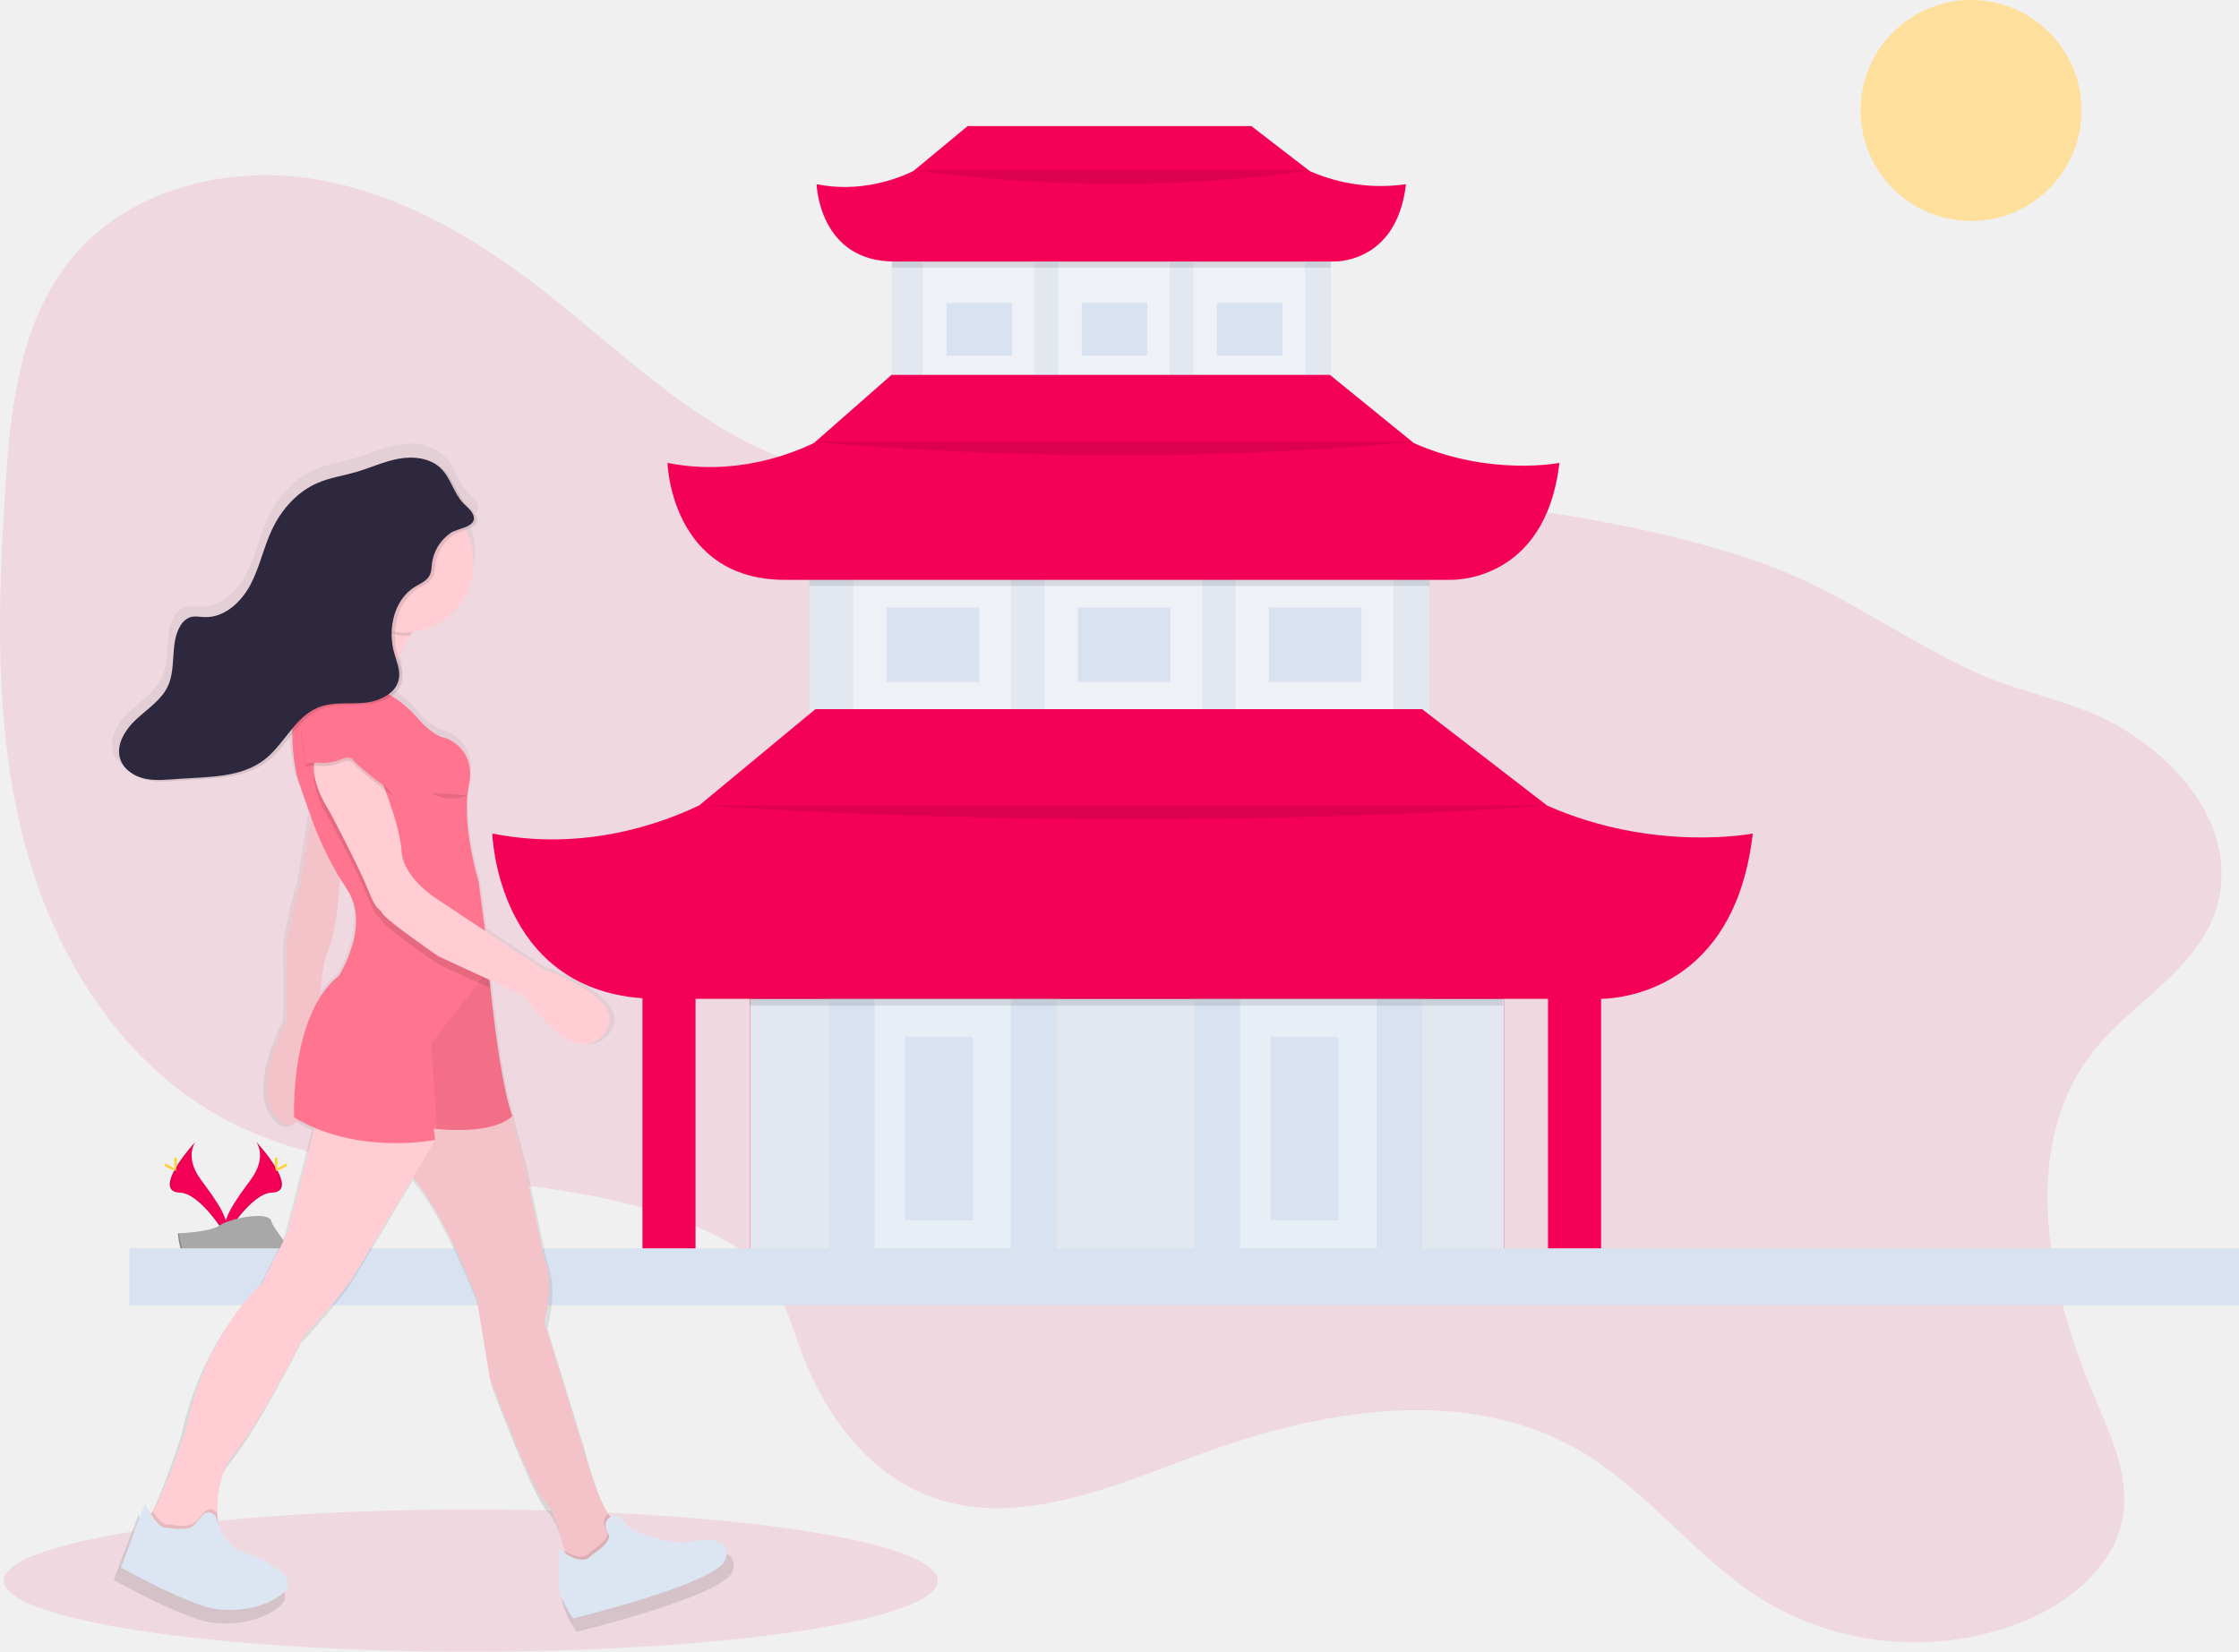
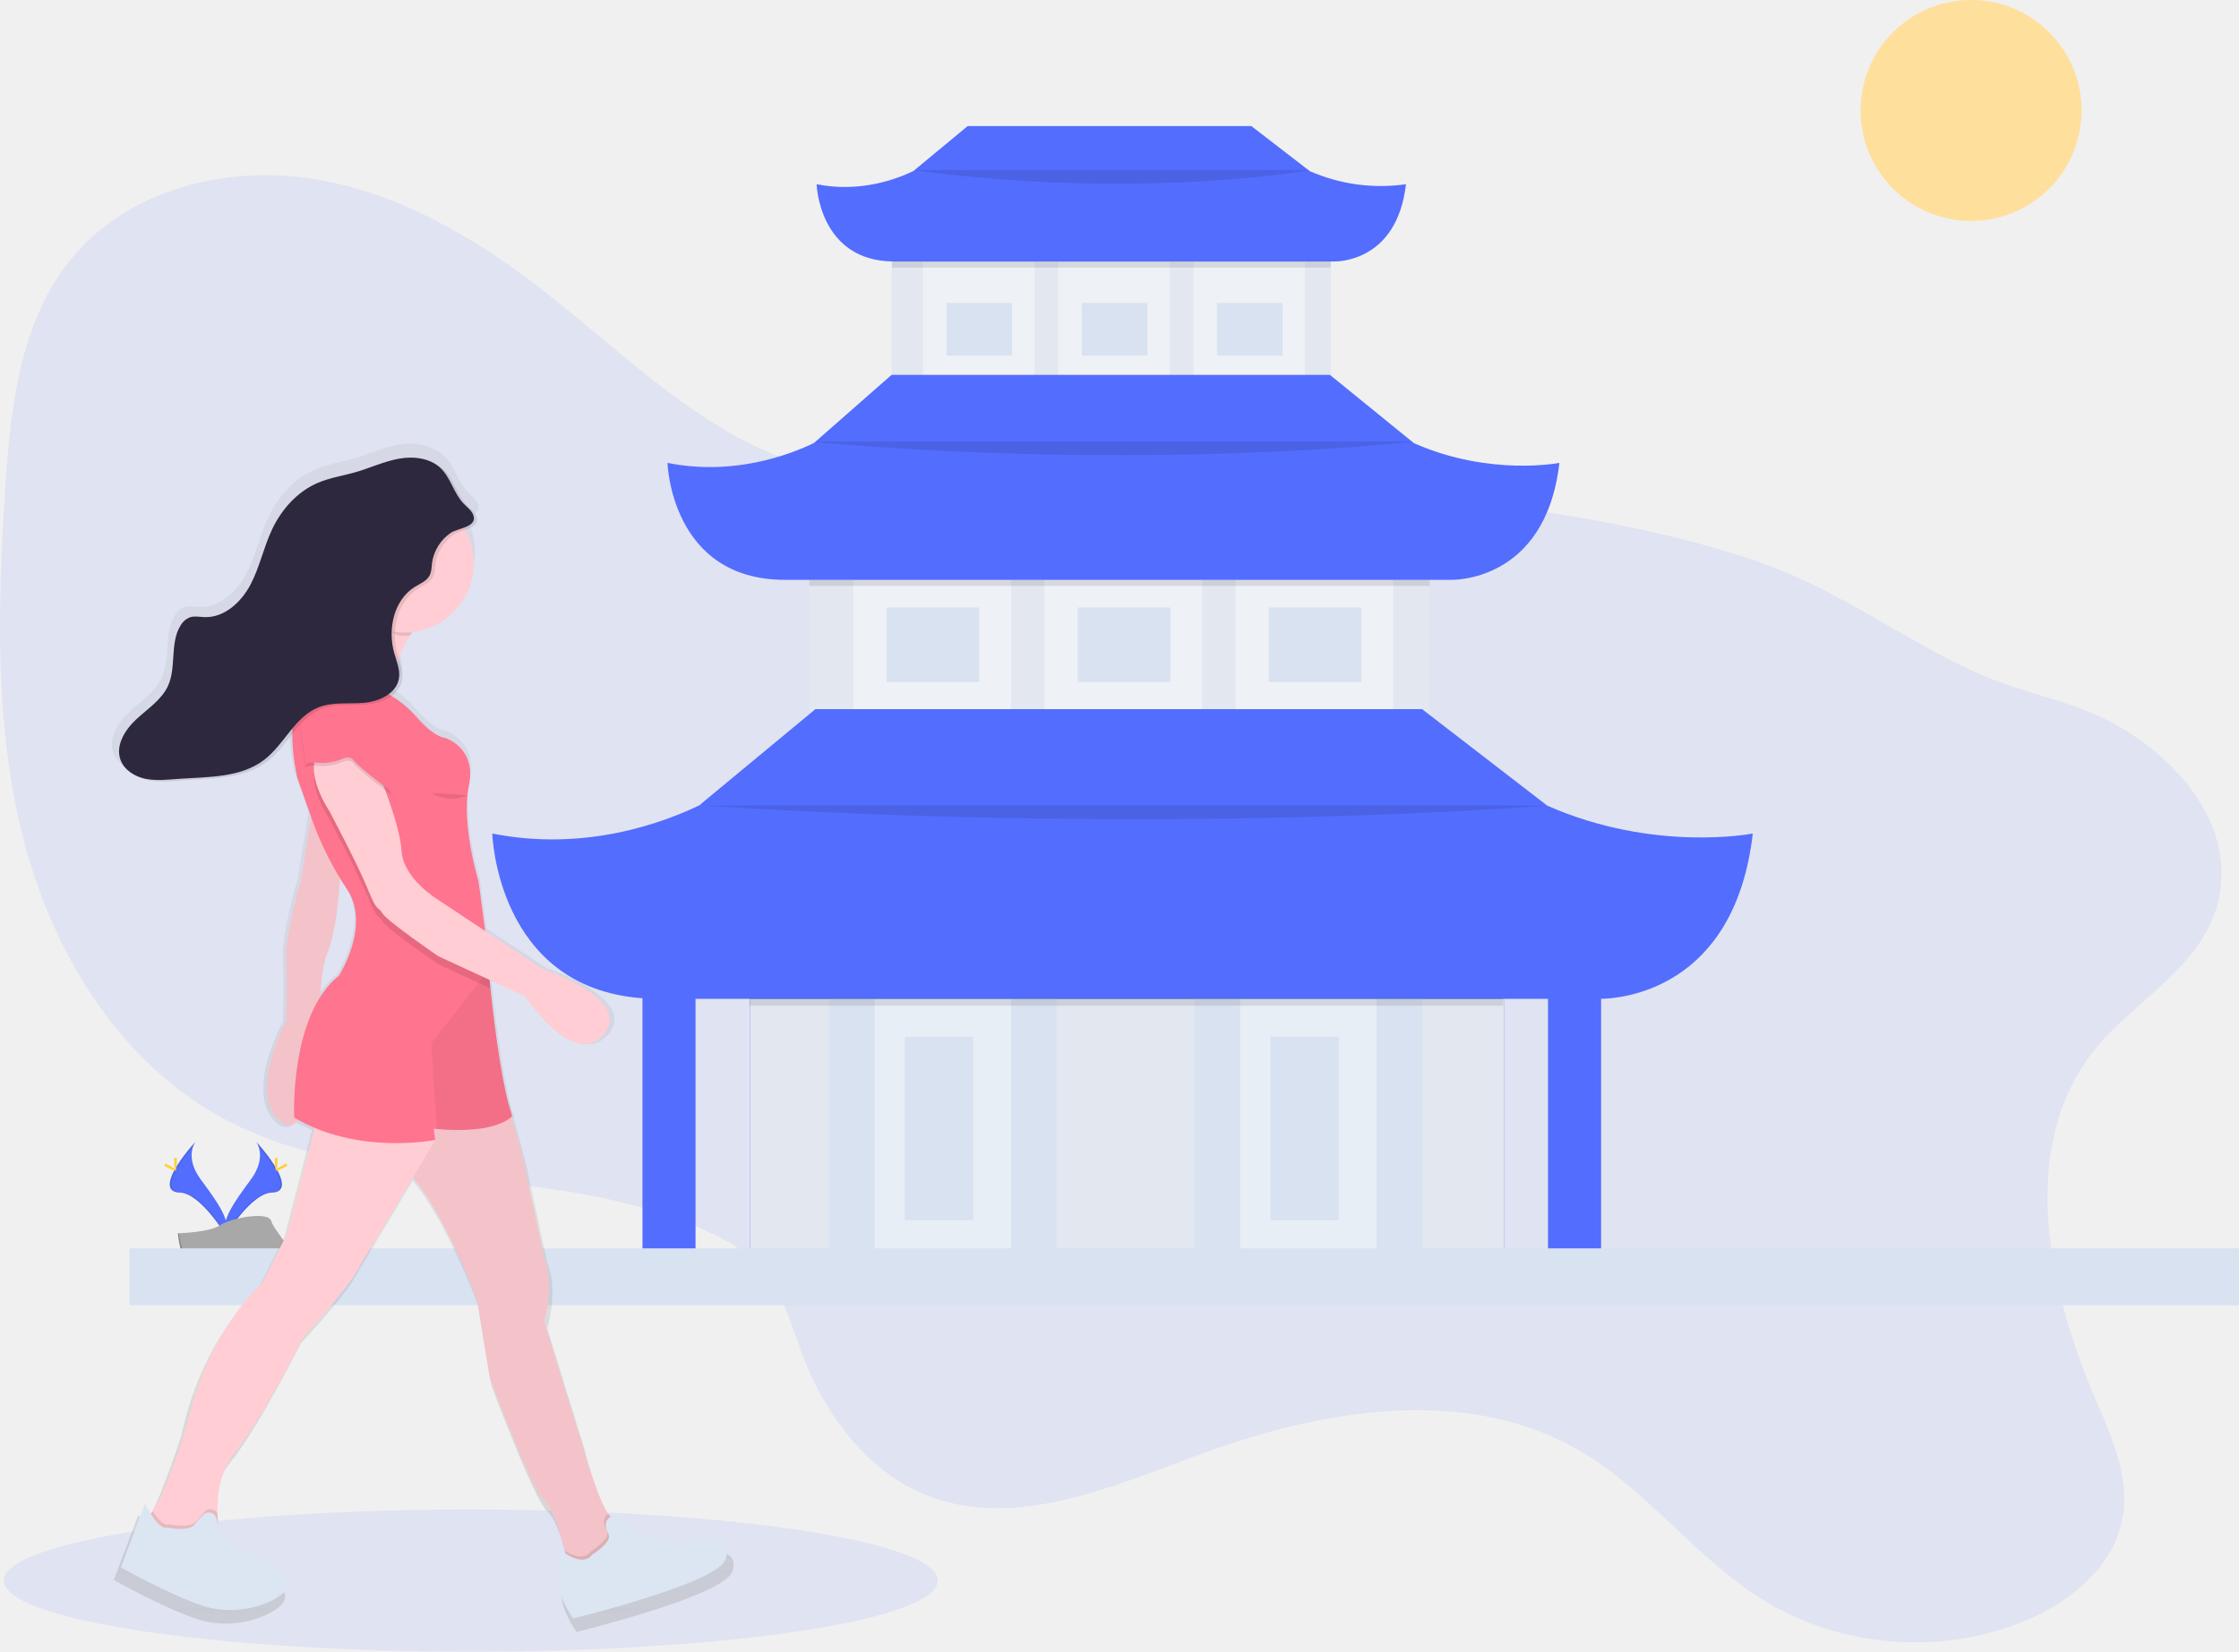
<svg xmlns="http://www.w3.org/2000/svg" id="39250477-e5d6-4a3d-8b5f-50e75f57531b" data-name="Layer 1" width="1008" height="743.76" viewBox="0 0 1008 743.76">
  <defs>
    <linearGradient id="b7965858-f73b-4e75-8367-ace6debc8168" x1="1327.64" y1="813.14" x2="1327.64" y2="277.83" gradientTransform="matrix(-1, 0, 0, 1, 1614, 0)" gradientUnits="userSpaceOnUse">
      <stop offset="0" stop-color="gray" stop-opacity="0.25" />
      <stop offset="0.54" stop-color="gray" stop-opacity="0.12" />
      <stop offset="1" stop-color="gray" stop-opacity="0.1" />
    </linearGradient>
  </defs>
-   <path d="M1038.55,551.39c-34,43.17-20.77,106.25.81,156.76,7.22,16.91,15.4,34.81,12.35,52.94-3.73,22.18-23.52,38.4-44.3,47-37.88,15.67-83.22,11.93-118-9.72-30.08-18.71-51.63-49.15-82.22-67-51.2-29.89-116.38-18.6-172,2-39.34,14.57-82.34,33.51-121.43,18.29-27.5-10.71-46.51-36.79-56.87-64.43-5-13.34-8.63-27.79-18.18-38.37-5.68-6.29-13.09-10.75-20.68-14.51-69.31-34.37-156.85-16-224.17-54.08-45.47-25.74-74.57-74.3-87.46-124.93S95,351.58,98.27,299.44c2.33-37.06,6.5-76.62,30.18-105.22,25-30.26,68-41.51,106.89-35.76s74.07,26.25,105.06,50.39c38.72,30.17,74.64,67.74,122.18,80C495,297.14,529,292.58,562.41,291c55.83-2.64,111.68,3.23,167.19,9.64,53.15,6.14,106.68,12.91,157.32,30.2,35.83,12.24,64.56,34.45,98.39,50,22.05,10.11,46.1,12.91,67,25.79,25.72,15.87,49.3,43.47,42.71,75.77C1088.75,513.08,1056.57,528.48,1038.55,551.39Z" transform="translate(-96 -78.12)" fill="#f50057" opacity="0.1" />
-   <ellipse cx="211.95" cy="711.75" rx="210.22" ry="32.01" fill="#f50057" opacity="0.1" />
+   <path d="M1038.55,551.39c-34,43.17-20.77,106.25.81,156.76,7.22,16.91,15.4,34.81,12.35,52.94-3.73,22.18-23.52,38.4-44.3,47-37.88,15.67-83.22,11.93-118-9.72-30.08-18.71-51.63-49.15-82.22-67-51.2-29.89-116.38-18.6-172,2-39.34,14.57-82.34,33.51-121.43,18.29-27.5-10.71-46.51-36.79-56.87-64.43-5-13.34-8.63-27.79-18.18-38.37-5.68-6.29-13.09-10.75-20.68-14.51-69.31-34.37-156.85-16-224.17-54.08-45.47-25.74-74.57-74.3-87.46-124.93S95,351.58,98.27,299.44c2.33-37.06,6.5-76.62,30.18-105.22,25-30.26,68-41.51,106.89-35.76s74.07,26.25,105.06,50.39c38.72,30.17,74.64,67.74,122.18,80C495,297.14,529,292.58,562.41,291c55.83-2.64,111.68,3.23,167.19,9.64,53.15,6.14,106.68,12.91,157.32,30.2,35.83,12.24,64.56,34.45,98.39,50,22.05,10.11,46.1,12.91,67,25.79,25.72,15.87,49.3,43.47,42.71,75.77C1088.75,513.08,1056.57,528.48,1038.55,551.39Z" transform="translate(-96 -78.12)" fill="#536DFE" opacity="0.1" />
+   <ellipse cx="211.95" cy="711.75" rx="210.22" ry="32.01" fill="#536DFE" opacity="0.1" />
  <circle cx="887.38" cy="49.74" r="49.74" fill="#ffdf9c" />
-   <path d="M211.33,592.24s5.17,6.76-2.38,17S195.17,628,197.68,634.37c0,0,11.39-18.94,20.67-19.21S221.53,603.63,211.33,592.24Z" transform="translate(-96 -78.12)" fill="#f50057" />
+   <path d="M211.33,592.24s5.17,6.76-2.38,17S195.17,628,197.68,634.37c0,0,11.39-18.94,20.67-19.21S221.53,603.63,211.33,592.24Z" transform="translate(-96 -78.12)" fill="#536DFE" />
  <path d="M211.33,592.24a8.37,8.37,0,0,1,1.06,2.12c9,10.63,13.87,20.55,5.17,20.8-8.1.23-17.82,14.72-20.15,18.38a7.85,7.85,0,0,0,.28.83s11.39-18.94,20.67-19.21S221.53,603.63,211.33,592.24Z" transform="translate(-96 -78.12)" opacity="0.1" />
  <path d="M220.93,600.85c0,2.38-.27,4.31-.6,4.31s-.6-1.93-.6-4.31.33-1.26.66-1.26S220.93,598.47,220.93,600.85Z" transform="translate(-96 -78.12)" fill="#ffd037" />
  <path d="M224.23,603.69c-2.09,1.14-3.91,1.83-4.07,1.54s1.41-1.45,3.5-2.58,1.26-.31,1.42,0S226.32,602.55,224.23,603.69Z" transform="translate(-96 -78.12)" fill="#ffd037" />
-   <path d="M184,592.24s-5.17,6.76,2.38,17S200.2,628,197.68,634.37c0,0-11.39-18.94-20.67-19.21S173.84,603.63,184,592.24Z" transform="translate(-96 -78.12)" fill="#f50057" />
+   <path d="M184,592.24s-5.17,6.76,2.38,17S200.2,628,197.68,634.37c0,0-11.39-18.94-20.67-19.21S173.84,603.63,184,592.24Z" transform="translate(-96 -78.12)" fill="#536DFE" />
  <path d="M184,592.24a8.37,8.37,0,0,0-1.06,2.12c-9,10.63-13.87,20.55-5.17,20.8,8.1.23,17.82,14.72,20.15,18.38a7.85,7.85,0,0,1-.28.83S186.29,615.42,177,615.16,173.84,603.63,184,592.24Z" transform="translate(-96 -78.12)" opacity="0.1" />
  <path d="M174.43,600.85c0,2.38.27,4.31.6,4.31s.6-1.93.6-4.31-.33-1.26-.66-1.26S174.43,598.47,174.43,600.85Z" transform="translate(-96 -78.12)" fill="#ffd037" />
  <path d="M171.14,603.69c2.09,1.14,3.91,1.83,4.07,1.54s-1.41-1.45-3.5-2.58-1.26-.31-1.42,0S169,602.55,171.14,603.69Z" transform="translate(-96 -78.12)" fill="#ffd037" />
  <path d="M176.08,633.48s14.45-.44,18.8-3.55,22.22-6.8,23.3-1.83,21.71,24.73,5.4,24.86-37.89-2.54-42.24-5.19S176.08,633.48,176.08,633.48Z" transform="translate(-96 -78.12)" fill="#a8a8a8" />
  <path d="M223.87,651.24c-16.31.13-37.89-2.54-42.24-5.19-3.31-2-4.63-9.25-5.07-12.59l-.48,0s.91,11.65,5.26,14.3,25.93,5.32,42.24,5.19c4.71,0,6.33-1.71,6.24-4.19C229.17,650.27,227.37,651.21,223.87,651.24Z" transform="translate(-96 -78.12)" opacity="0.2" />
  <rect x="401.48" y="115.52" width="197.63" height="66.68" fill="#e2e7f0" />
  <rect x="415.5" y="118.08" width="50.25" height="61.37" fill="#fff" opacity="0.4" />
  <rect x="426.13" y="136.44" width="29.48" height="23.68" fill="#d8e2f0" />
  <rect x="476.38" y="118.08" width="50.25" height="61.37" fill="#fff" opacity="0.4" />
  <rect x="487.01" y="136.44" width="29.48" height="23.68" fill="#d8e2f0" />
  <rect x="537.26" y="118.08" width="50.25" height="61.37" fill="#fff" opacity="0.4" />
  <rect x="547.89" y="136.44" width="29.48" height="23.68" fill="#d8e2f0" />
  <path d="M695.12,193.64v5H498.6l-1.11,0v-5Z" transform="translate(-96 -78.12)" opacity="0.1" />
-   <path d="M685.67,155.18l-26.31-20.29H531.64L507.38,155h.13c-7.73,3.77-24.31,10-43.87,6.07,0,0,1,34.8,35,34.8H696.4s28.42,1.28,32.57-34.8A79.42,79.42,0,0,1,685.67,155.18Z" transform="translate(-96 -78.12)" fill="#f50057" />
+   <path d="M685.67,155.18l-26.31-20.29H531.64L507.38,155h.13c-7.73,3.77-24.31,10-43.87,6.07,0,0,1,34.8,35,34.8H696.4s28.42,1.28,32.57-34.8A79.42,79.42,0,0,1,685.67,155.18Z" transform="translate(-96 -78.12)" fill="#536DFE" />
  <rect x="364.35" y="251.74" width="279.3" height="94.24" fill="#e2e7f0" />
  <rect x="384.15" y="247.64" width="71.02" height="86.73" fill="#fff" opacity="0.4" />
  <rect x="399.17" y="273.59" width="41.66" height="33.46" fill="#d8e2f0" />
  <rect x="470.19" y="247.64" width="71.02" height="86.73" fill="#fff" opacity="0.4" />
  <rect x="485.22" y="273.59" width="41.66" height="33.46" fill="#d8e2f0" />
  <rect x="556.24" y="247.64" width="71.02" height="86.73" fill="#fff" opacity="0.4" />
  <rect x="571.26" y="273.59" width="41.66" height="33.46" fill="#d8e2f0" />
-   <rect x="337.71" y="449.77" width="339.39" height="118.82" fill="#f50057" />
+   <rect x="337.71" y="449.77" width="339.39" height="118.82" fill="#536DFE" />
  <rect x="337.71" y="449.77" width="339.39" height="118.82" fill="#e2e7f0" />
  <rect x="373.22" y="449.77" width="102.43" height="116.09" fill="#d8e2f0" />
  <rect x="393.71" y="449.77" width="61.46" height="116.09" fill="#fff" opacity="0.4" />
  <rect x="407.37" y="466.85" width="30.73" height="82.63" fill="#d8e2f0" />
  <rect x="537.8" y="449.77" width="102.43" height="116.09" fill="#d8e2f0" />
  <rect x="558.29" y="449.77" width="61.46" height="116.09" fill="#fff" opacity="0.4" />
  <rect x="571.94" y="466.85" width="30.73" height="82.63" fill="#d8e2f0" />
-   <path d="M816.81,641.25V527.9c9-.15,60.2-4.12,68.29-74.44,0,0-44.31,8.74-92.53-12.56l-56.34-43.44H463.08l-51.9,43h.28c-16.53,8.06-52,21.34-93.83,13,0,0,1.92,69.45,67.61,74.17V641.25m0,0H816.81m-23.9,0H409.13m0,0V527.89H792.91V641.25" transform="translate(-96 -78.12)" fill="#f50057" />
+   <path d="M816.81,641.25V527.9c9-.15,60.2-4.12,68.29-74.44,0,0-44.31,8.74-92.53-12.56l-56.34-43.44H463.08l-51.9,43h.28c-16.53,8.06-52,21.34-93.83,13,0,0,1.92,69.45,67.61,74.17V641.25m0,0H816.81m-23.9,0H409.13m0,0V527.89H792.91V641.25" transform="translate(-96 -78.12)" fill="#536DFE" />
  <rect x="364.35" y="251.74" width="279.3" height="12.1" opacity="0.1" />
-   <path d="M732.56,277.68l-37.81-30.74H497.37L462.7,277.38h.2c-11.7,5.71-36.78,15.1-66.39,9.18,0,0,1.45,52.67,52.91,52.67H748.75s43,1.93,49.29-52.67C798,286.56,766.68,292.75,732.56,277.68Z" transform="translate(-96 -78.12)" fill="#f50057" />
+   <path d="M732.56,277.68l-37.81-30.74H497.37L462.7,277.38h.2c-11.7,5.71-36.78,15.1-66.39,9.18,0,0,1.45,52.67,52.91,52.67H748.75s43,1.93,49.29-52.67C798,286.56,766.68,292.75,732.56,277.68Z" transform="translate(-96 -78.12)" fill="#536DFE" />
  <rect x="337.37" y="449.43" width="339.39" height="3.45" opacity="0.1" />
  <path d="M411.52,440.83H792.57S628,454.65,411.52,440.83Z" transform="translate(-96 -78.12)" opacity="0.1" />
  <path d="M460,276.93H732.48S614.8,290.76,460,276.93Z" transform="translate(-96 -78.12)" opacity="0.1" />
  <path d="M507.12,154.7H686S608.77,168.53,507.12,154.7Z" transform="translate(-96 -78.12)" opacity="0.1" />
  <rect x="58.29" y="562.14" width="949.71" height="25.61" fill="#d8e2f0" />
  <path d="M228.52,425.54l6.37,18.12L230,474.08s-7.39,24.27-6.65,36,0,27.95,0,27.95-17.74,32.36-3,45.6c3.43,3.07,6.31,2.46,8.7-.3a76.24,76.24,0,0,0,7.41,3.6l-12.41,48.19-11.82,23.54S187.14,680,177.53,724.88c0,0-9.58,29.89-15.69,38.81a12.2,12.2,0,0,1-.91,1.2,50.35,50.35,0,0,1-2.62-4.71L147.23,789.6s22.17,12.5,37.69,17.65,33.26-.74,38.43-7.35-10.35-14-21.43-18.39c-5.38-2.14-8.31-7.22-9.92-11.89-.14-1.44-.26-3.06-.31-4.81-.24-8.35,1-19.62,8-28.17C212.27,721.2,231.48,683,231.48,683s19.21-20.59,23.65-28.68l26.61-44.42C296.5,626.58,311.29,666,311.29,666l5.91,36s19.21,51.48,25.13,56.63c.17.14.33.31.49.47l.15.16.35.41.14.18c.15.19.31.4.46.61l.11.16.36.54.17.27.31.53.15.25.42.78.15.29.29.58.17.34.3.64.12.27.39.9.15.35.26.65.14.36.33.85.08.21.34.93.12.35.26.74.11.31.34,1,0,.14.29.92.1.31.26.84.06.21.31,1,.06.21.23.82.08.3.21.78.06.22.24.88.11.43.11.43.13.52,0,.14c.17.68.33,1.32.47,1.9l.17.74.08.35,0,.09a27.39,27.39,0,0,1-3.09-2.38,84.06,84.06,0,0,1,0,14.71c-.74,7.35,6.65,17.65,6.65,17.65s66.51-16.18,70.2-27.21-11.82-9.56-16.26-8.09S383,774.89,380,769.74a14.22,14.22,0,0,0-2-2.63,4.21,4.21,0,0,0-5.13-.85l-.17-.18-.2-.23-.13-.16-.24-.31,0,0c-.16-.22-.32-.46-.49-.71l-.18-.27q-.44-.7-.9-1.51l-.06-.1c-4.72-8.61-9.79-26.17-11-30.35l0-.09-.1-.34,0-.13,0-.09,0-.17v-.08l-17-55.16c5.17-19.86,0-29.42,0-29.42l-9.61-44.86-5.42-20.32c.17-.17.25-.28.25-.28-4.42-12.36-7.89-38.58-10-58.84q-.21-2-.4-3.86l16.36,7.54s22.17,33.83,36.21,17.65-28.08-30.16-28.08-30.16L315,496.18l-.06-.77-3-22.06s-8.13-26.48-4.43-44.13c3.15-15-7.11-20.46-10.22-21.74a9.88,9.88,0,0,0-1.5-.44c-4.05-1-8.57-5.08-12.41-9.5A48.66,48.66,0,0,0,272,387.86a11.32,11.32,0,0,0,4.83-7.16c.62-3.39-.55-6.76-1.59-10.09a90.14,90.14,0,0,1,5.23-10.72h.12q.46-.79.9-1.49a32,32,0,0,0,28.36-31.77,31.72,31.72,0,0,0-4-15.43c3.31-1.15,6.49-2.6,5.29-6-.81-2.3-3-3.8-4.65-5.57-4.45-4.68-5.81-11.71-10.47-16.19a15.92,15.92,0,0,0-4.61-3.05c-4.73-2.68-10.79-3-16.26-2-6.77,1.24-13.08,4.22-19.68,6.14-5.81,1.68-11.89,2.55-17.46,4.92-9.5,4-16.81,12.26-21.2,21.57-3.88,8.23-5.68,17.34-9.92,25.39s-12,15.3-21.15,15c-2.36-.08-4.8-.65-7,.17a8.56,8.56,0,0,0-4.08,3.72c-5,8.16-1.79,19.15-5.77,27.85-3,6.47-9.35,10.56-14.59,15.41s-9.74,12.08-7.27,18.76a13.67,13.67,0,0,0,7.57,7.42,19.23,19.23,0,0,0,5.53,2c5,1,10.09.4,15.14,0,13.67-1,28.61-.45,39.46-8.77,4.47-3.43,7.91-8.16,11.49-12.63A94.41,94.41,0,0,0,228.52,425.54Zm19.68,46.25c1.11,1.83,2.24,3.65,3.41,5.45,10.86,16.68-3.87,39.5-3.87,39.5a40,40,0,0,0-8.55,9.72c.19-7,1-15,3.38-20.75C246.24,496.81,247.68,480.48,248.2,471.79Z" transform="translate(-96 -78.12)" fill="url(#b7965858-f73b-4e75-8367-ace6debc8168)" />
  <path d="M237.09,439.82l-5.77,35.92s-7.22,23.71-6.5,35.2,0,27.3,0,27.3-17.32,31.61-2.89,44.54,18.77-40.95,18.77-40.95-2.17-23,2.89-35.2,5.77-38.79,5.77-38.79Z" transform="translate(-96 -78.12)" fill="#ffcdd3" />
  <path d="M237.09,439.82l-5.77,35.92s-7.22,23.71-6.5,35.2,0,27.3,0,27.3-17.32,31.61-2.89,44.54,18.77-40.95,18.77-40.95-2.17-23,2.89-35.2,5.77-38.79,5.77-38.79Z" transform="translate(-96 -78.12)" opacity="0.05" />
  <path d="M321.66,563.34l10,37.4L341,644.56s5.05,9.34,0,28.73l16.6,53.88s9.38,34.48,15.16,35.2-5.77,27.3-5.77,27.3l-15.88-9.34S346.8,758.78,341,753.75s-24.54-55.31-24.54-55.31l-5.77-35.2s-18-48.13-33.92-59.62-20.93-30.17-20.93-30.17Z" transform="translate(-96 -78.12)" fill="#ffcdd3" />
  <path d="M255.85,573.44s5.05,18.68,20.93,30.17,33.92,59.62,33.92,59.62l5.77,35.2s18.77,50.29,24.54,55.31c4.24,3.69,7.7,16.29,9.24,22.72.56,2.33.87,3.86.87,3.86L367,789.67s11.55-26.58,5.77-27.3c-.9-.11-1.88-1-2.9-2.51-5.56-8.06-12.26-32.69-12.26-32.69L341,673.29c5.05-19.4,0-28.73,0-28.73l-9.38-43.82-10-37.4Z" transform="translate(-96 -78.12)" opacity="0.05" />
  <path d="M163.46,760.21l5.77,13.65,26-2.87a59.67,59.67,0,0,1-1.33-11.28c-.23-8.15,1-19.16,7.82-27.51,12.27-15.09,31-52.44,31-52.44s18.77-20.11,23.1-28L292,591.42,290.86,586l9.74-9H240l-14.44,56L214,656s-24.54,20.83-33.92,64.65c0,0-9.36,29.19-15.32,37.91A10.48,10.48,0,0,1,163.46,760.21Z" transform="translate(-96 -78.12)" fill="#ffcdd3" />
  <path d="M350.26,776.47c.56,2.33.87,3.86.87,3.86L367,789.67s11.55-26.58,5.77-27.3c-.9-.11-1.88-1-2.9-2.51a4,4,0,0,0-1.85,4.48,11.1,11.1,0,0,0,1.14,3.07c2.17,3.59-7.22,9.34-7.22,9.34C358.8,780.78,353.66,778.65,350.26,776.47Z" transform="translate(-96 -78.12)" opacity="0.1" />
  <path d="M368.76,765.76A4.19,4.19,0,0,1,375.9,762a13.89,13.89,0,0,1,1.94,2.57c2.89,5,24.54,9.34,28.87,7.9s19.49-2.87,15.88,7.9S354,806.91,354,806.91s-7.22-10.06-6.5-17.24a82.1,82.1,0,0,0,0-14.37s10.11,9.34,15.16,2.87c0,0,9.38-5.75,7.22-9.34A11.1,11.1,0,0,1,368.76,765.76Z" transform="translate(-96 -78.12)" fill="#dce6f2" />
  <path d="M163.46,760.21l5.77,13.65,26-2.87a59.67,59.67,0,0,1-1.33-11.28,3.56,3.56,0,0,0-5.8-.83c-1.34,1.44-2.7,3-3.7,4.2-2.89,3.59-12.27,1.44-12.27,1.44-2.43.8-5.32-2.69-7.38-5.91A10.48,10.48,0,0,1,163.46,760.21Z" transform="translate(-96 -78.12)" opacity="0.1" />
  <path d="M187.38,760.32a3.55,3.55,0,0,1,6,1.49c1.31,5.11,4.19,11.71,10.47,14.21,10.83,4.31,26,11.49,20.93,18s-22.38,12.21-37.53,7.18-36.81-17.24-36.81-17.24l10.83-28.73S167.07,767.4,171.4,766c0,0,9.38,2.16,12.27-1.44C184.68,763.27,186,761.76,187.38,760.32Z" transform="translate(-96 -78.12)" fill="#dce6f2" />
  <path d="M285.45,356.49s-17.32,23.71-13,40.23-34.65-10.78-34.65-10.78,20.21-18,16.6-47.41Z" transform="translate(-96 -78.12)" fill="#ffcdd3" />
  <path d="M228.43,581.34c28.87,17.24,63.52,10.06,63.52,10.06l-.72-5,1.5.14c27.59,2.43,33.87-5.89,33.87-5.89-4.32-12.08-7.7-37.68-9.81-57.47-.3-2.84-.58-5.57-.83-8.12-.57-5.77-1-10.62-1.27-13.91-.24-2.89-.36-4.55-.36-4.55L311.43,475s-7.94-25.86-4.33-43.1c3.07-14.68-6.94-20-10-21.24a9.64,9.64,0,0,0-1.47-.43c-4-.93-8.37-5-12.12-9.28a48.67,48.67,0,0,0-20.25-13.75c-3.63-1.31-6.71-2.71-6.71-2.71-5.05-5.75-18.77-2.16-18.77-2.16-16.6,10.78-7.94,46-7.94,46l6.9,19.63a145.54,145.54,0,0,0,15.65,30.88c10.61,16.29-3.78,38.58-3.78,38.58C226.26,535.36,228.43,581.34,228.43,581.34Z" transform="translate(-96 -78.12)" fill="#ff748e" />
  <path d="M290.14,547.94l2.58,38.58c27.59,2.43,33.87-5.89,33.87-5.89-4.32-12.08-7.7-37.68-9.81-57.47-.3-2.84-.58-5.57-.83-8.12Z" transform="translate(-96 -78.12)" opacity="0.05" />
  <path d="M244.31,447s13,24.42,17.32,35.2,4.33,7.18,6.5,10.78,25.26,19.4,25.26,19.4l23.39,10.78c-1-9.28-1.7-17.29-2.1-22l-22-14.61s-15.16-9.34-15.88-21.55-10.11-34.48-10.11-34.48S247.91,410.37,240,419.71,244.31,447,244.31,447Z" transform="translate(-96 -78.12)" opacity="0.1" />
  <path d="M266.68,426.89s9.38,22.27,10.11,34.48,15.88,21.55,15.88,21.55l47.64,31.61s41.14,13.65,27.43,29.45-35.37-17.24-35.37-17.24l-39-18s-23.1-15.8-25.26-19.4-2.17,0-6.5-10.78-17.32-35.2-17.32-35.2-12.27-18-4.33-27.3S266.68,426.89,266.68,426.89Z" transform="translate(-96 -78.12)" fill="#ffcdd3" />
  <path d="M272.46,436.23S258,425.46,255.13,421.86c-1.27-1.59-3.25-1.35-5.06-.59A22.84,22.84,0,0,1,239.34,423c-3.16-.27-6.23-.09-5.86,1.71.72,3.59-2.17-18.68-2.17-18.68l12.27-4.31,15.88,8.62Z" transform="translate(-96 -78.12)" opacity="0.1" />
  <path d="M272.46,434.79S258,424,255.13,420.43c-1.27-1.59-3.25-1.35-5.06-.59a22.84,22.84,0,0,1-10.72,1.76c-3.16-.27-6.23-.09-5.86,1.71.72,3.59-2.17-18.68-2.17-18.68l12.27-4.31,15.88,8.62Z" transform="translate(-96 -78.12)" fill="#ff748e" />
  <path d="M306.45,436.23a17.78,17.78,0,0,1-16.31-1.08" transform="translate(-96 -78.12)" opacity="0.1" />
  <path d="M259.1,340.33c.54-4.29-4.8,4.62-5.41-.36l31,18s-1.77,2.43-4,6.26a31.84,31.84,0,0,1-3.54.2C267.81,364.39,264.85,346.77,259.1,340.33Z" transform="translate(-96 -78.12)" opacity="0.1" />
  <ellipse cx="181.87" cy="253.59" rx="31.4" ry="31.25" fill="#ffcdd3" />
  <path d="M292,332.25c-.24,2-.19,4-1.13,5.78-1.31,2.44-4.14,3.55-6.51,5-9.59,5.88-12.44,19.11-9.38,29.9,1.08,3.82,2.79,7.69,2.08,11.6-1.22,6.71-8.9,10.19-15.72,10.78s-14-.5-20.35,2C230.22,401.45,225.5,414,216.39,421c-10.6,8.13-25.2,7.63-38.54,8.57-4.94.35-9.94.94-14.79,0s-9.63-3.89-11.35-8.51c-2.42-6.52,2-13.59,7.1-18.32s11.35-8.72,14.25-15c3.89-8.5.75-19.23,5.64-27.2a8.36,8.36,0,0,1,4-3.63c2.16-.81,4.55-.25,6.85-.17,8.91.31,16.52-6.77,20.66-14.63s5.9-16.76,9.69-24.8c4.28-9.1,11.42-17.12,20.71-21.07,5.44-2.31,11.37-3.16,17.05-4.81,6.45-1.87,12.61-4.78,19.22-6s14.1-.41,18.93,4.24c4.55,4.38,5.88,11.24,10.22,15.82,1.64,1.73,3.75,3.19,4.54,5.44,1.87,5.32-7.22,5.77-10.25,7.9A19.84,19.84,0,0,0,292,332.25Z" transform="translate(-96 -78.12)" opacity="0.1" />
  <path d="M290.51,331.54c-.24,2-.19,4-1.13,5.78-1.31,2.44-4.14,3.55-6.51,5-9.59,5.88-12.44,19.11-9.38,29.9,1.08,3.82,2.79,7.69,2.08,11.6-1.22,6.71-8.9,10.19-15.72,10.78s-14-.5-20.35,2c-10.72,4.16-15.44,16.67-24.55,23.67-10.6,8.13-25.2,7.63-38.54,8.57-4.94.35-9.94.94-14.79,0s-9.63-3.89-11.35-8.51c-2.42-6.52,2-13.59,7.1-18.32s11.35-8.72,14.25-15c3.89-8.5.75-19.23,5.64-27.2a8.36,8.36,0,0,1,4-3.63c2.16-.81,4.55-.25,6.85-.17,8.91.31,16.52-6.77,20.66-14.63s5.9-16.76,9.69-24.8c4.28-9.1,11.42-17.12,20.71-21.07,5.44-2.31,11.37-3.16,17.05-4.81,6.45-1.87,12.61-4.78,19.22-6s14.1-.41,18.93,4.24c4.55,4.38,5.88,11.24,10.22,15.82,1.64,1.73,3.75,3.19,4.54,5.44,1.87,5.32-7.22,5.77-10.25,7.9A19.84,19.84,0,0,0,290.51,331.54Z" transform="translate(-96 -78.12)" fill="#2d283d" />
</svg>
